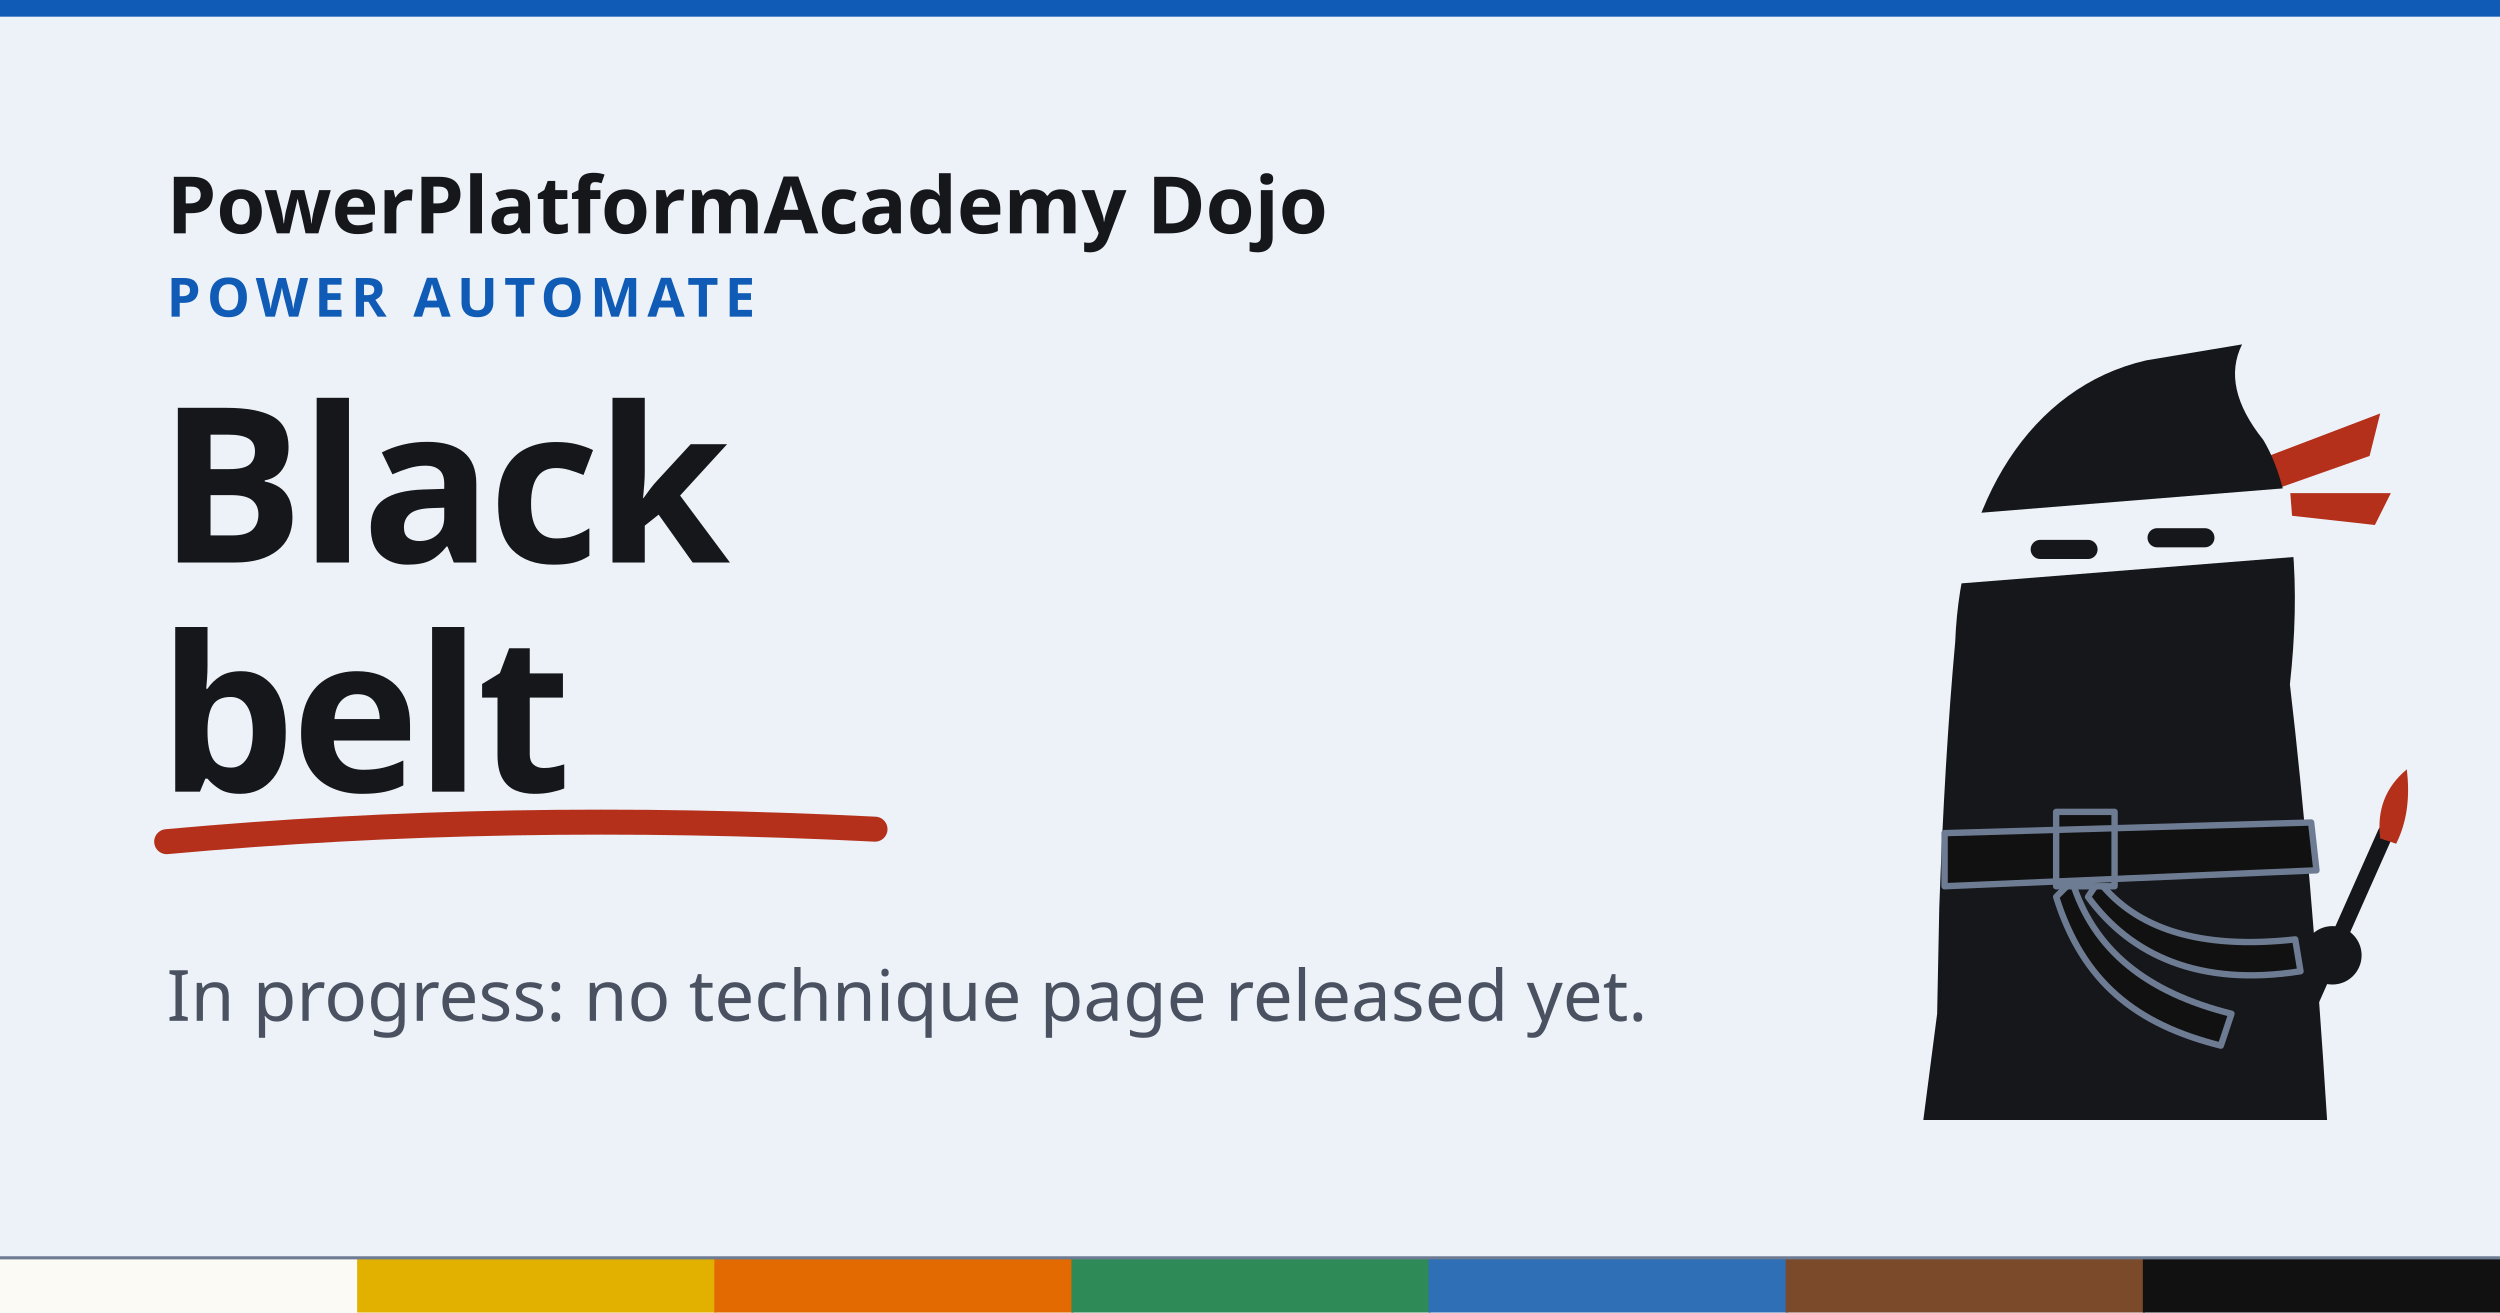
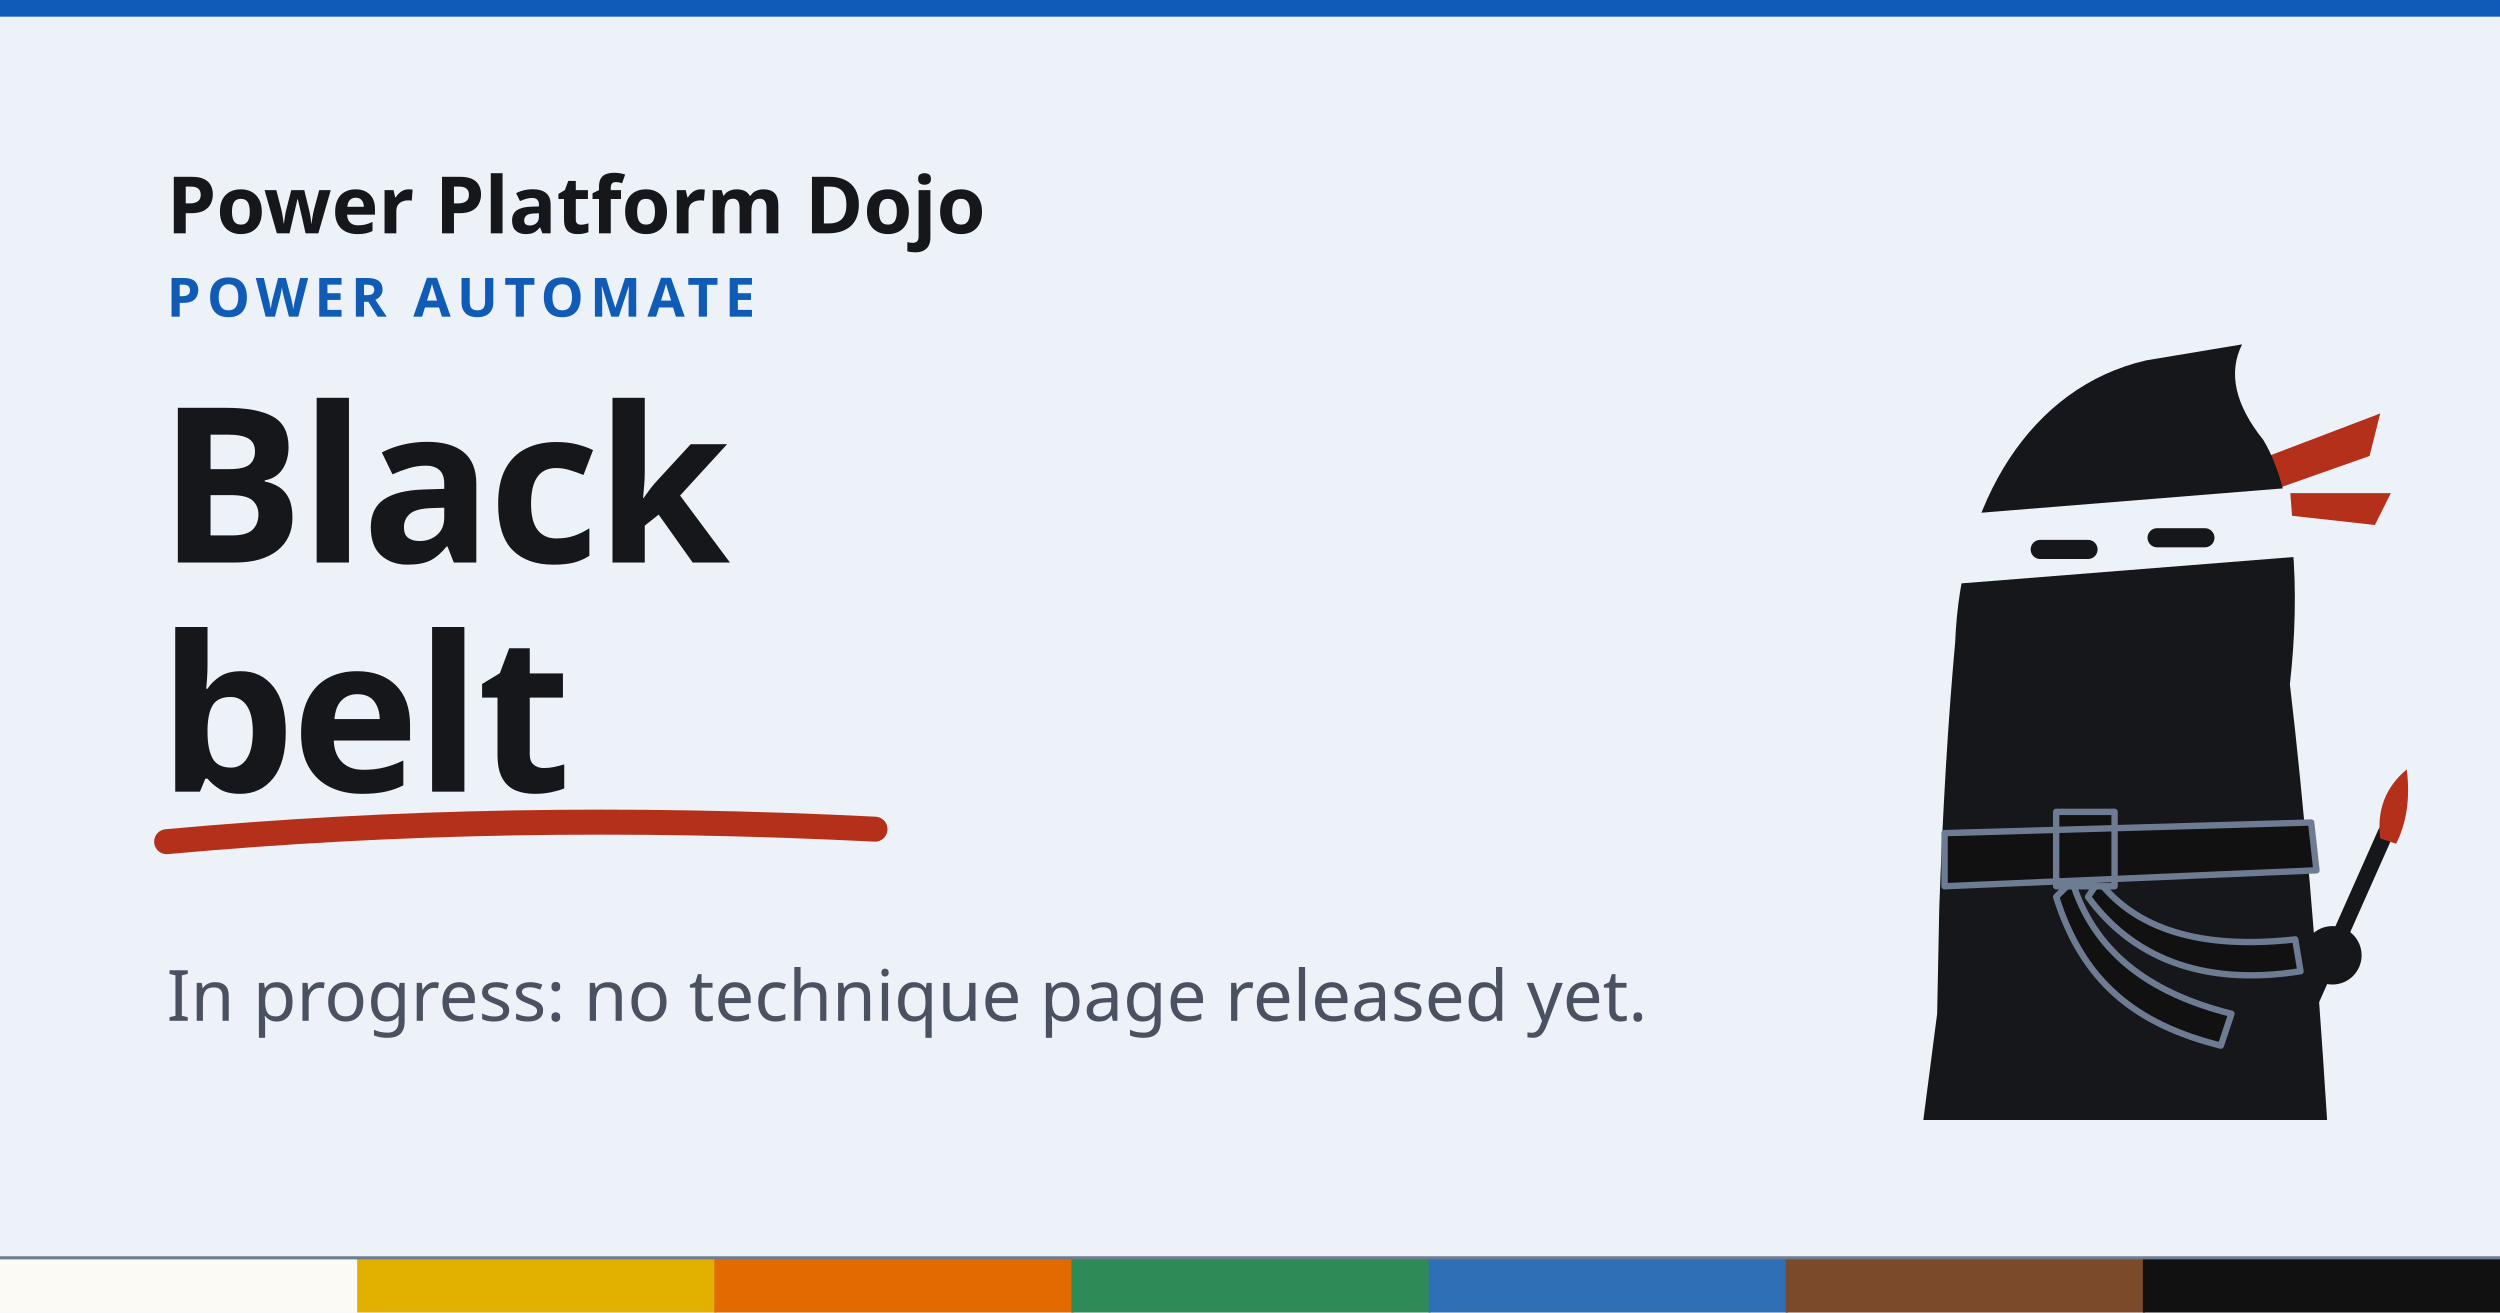
<svg xmlns="http://www.w3.org/2000/svg" width="1200" height="630" viewBox="0 0 1200 630">
  <rect width="1200" height="630" fill="#EDF2F9" />
  <rect x="0" y="604" width="172.429" height="26" fill="#FBFAF5" />
  <rect x="171.429" y="604" width="172.429" height="26" fill="#E2B100" />
  <rect x="342.857" y="604" width="172.429" height="26" fill="#E36A00" />
  <rect x="514.286" y="604" width="172.429" height="26" fill="#2E8B57" />
  <rect x="685.714" y="604" width="172.429" height="26" fill="#2F6FB5" />
  <rect x="857.143" y="604" width="172.429" height="26" fill="#7A4A2B" />
  <rect x="1028.571" y="604" width="172.429" height="26" fill="#111111" />
  <rect x="0" y="603" width="1200" height="1.5" fill="#6E7C93" />
  <rect x="0" y="0" width="1200" height="8" fill="#0F5BB5" />
-   <text x="80" y="112" font-family="Bahnschrift, 'Arial Narrow', sans-serif" font-weight="600" font-size="38" fill="#15171B">PowerPlatformAcademy Dojo</text>
+   <text x="80" y="112" font-family="Bahnschrift, 'Arial Narrow', sans-serif" font-weight="600" font-size="38" fill="#15171B">Power Platform Dojo</text>
  <text x="80" y="152" font-family="Bahnschrift, 'Arial Narrow', sans-serif" font-weight="700" font-size="26" letter-spacing="3" fill="#0F5BB5">POWER AUTOMATE</text>
  <text x="76" y="270" font-family="Bahnschrift, 'Arial Narrow', sans-serif" font-weight="700" font-size="104" letter-spacing="-2" fill="#15171B">Black</text>
  <text x="76" y="380" font-family="Bahnschrift, 'Arial Narrow', sans-serif" font-weight="700" font-size="104" letter-spacing="-2" fill="#15171B">belt</text>
  <path d="M80 404C190 394 300 392 420 398" fill="none" stroke="#B4301A" stroke-width="12" stroke-linecap="round" />
  <text x="80" y="490" font-family="'Segoe UI', system-ui, sans-serif" font-size="34" fill="#4A5160">In progress: no technique page released yet.</text>
  <g transform="translate(862 150) scale(2.55)">
    <style>.t-koerper{fill:#15171B}.t-gesicht{fill:#EDF2F9}.t-augen{fill:none;stroke:#15171B;stroke-width:3.6;stroke-linecap:round}.t-band,.t-pinsel-spitze{fill:#B4301A}.t-guertel,.t-guertel-enden{fill:#111111;stroke:#6E7C93;stroke-width:1.2;stroke-linejoin:round}.t-pinsel-stiel{fill:none;stroke:#15171B;stroke-width:3;stroke-linecap:round}.t-hand{fill:#15171B}.t-rolle,.t-strich{display:none}</style>
    <g class="t-figur">
      <path class="t-band" d="M89 27l21-8-2 8-17 6zM90 34h22l-3 6-18-2z" />
      <path class="t-koerper" d="M24 152l2.6-20 .4-20q1-28 3-50c1-26 14-48 36-53l18-3q-4 8 4 18c6 10 7 28 5 46q4 34 7 82z" />
      <path class="t-gesicht" d="M31 38l62-5 1 13-63 5z" />
      <path class="t-augen" d="M46 44.6h9M68 42.4h9" />
      <g class="t-rolle">
        <path class="t-rolle-blatt" d="M30 114h60v18H30z" />
        <path class="t-rolle-zeilen" d="M38 120h40M38 126h28" />
        <path class="t-rolle-enden" d="M25 111h6v24h-6zM89 111h6v24h-6z" />
      </g>
      <path class="t-guertel-enden" d="M52 107c4 13 14 21 30 25l-2 6c-16-4-26-12-31-28zM57 107c7 9 19 13 37 11l1 6c-19 3-32-3-40-14z" />
      <path class="t-guertel" d="M28 98l69-2 1 9-70 3zM49 94h11v14H49z" />
      <g class="t-pinsel">
        <path class="t-pinsel-stiel" d="M95 134l16-36" />
        <path class="t-pinsel-spitze" d="M110 99q-1-8 5-13 1 8-2 14z" />
        <circle class="t-hand" cx="101" cy="121" r="5.5" />
      </g>
      <path class="t-strich" pathLength="1" d="M24 152l2.6-20 .4-20q1-28 3-50c1-26 14-48 36-53l18-3q-4 8 4 18c6 10 7 28 5 46q4 34 7 82z" />
    </g>
  </g>
</svg>
